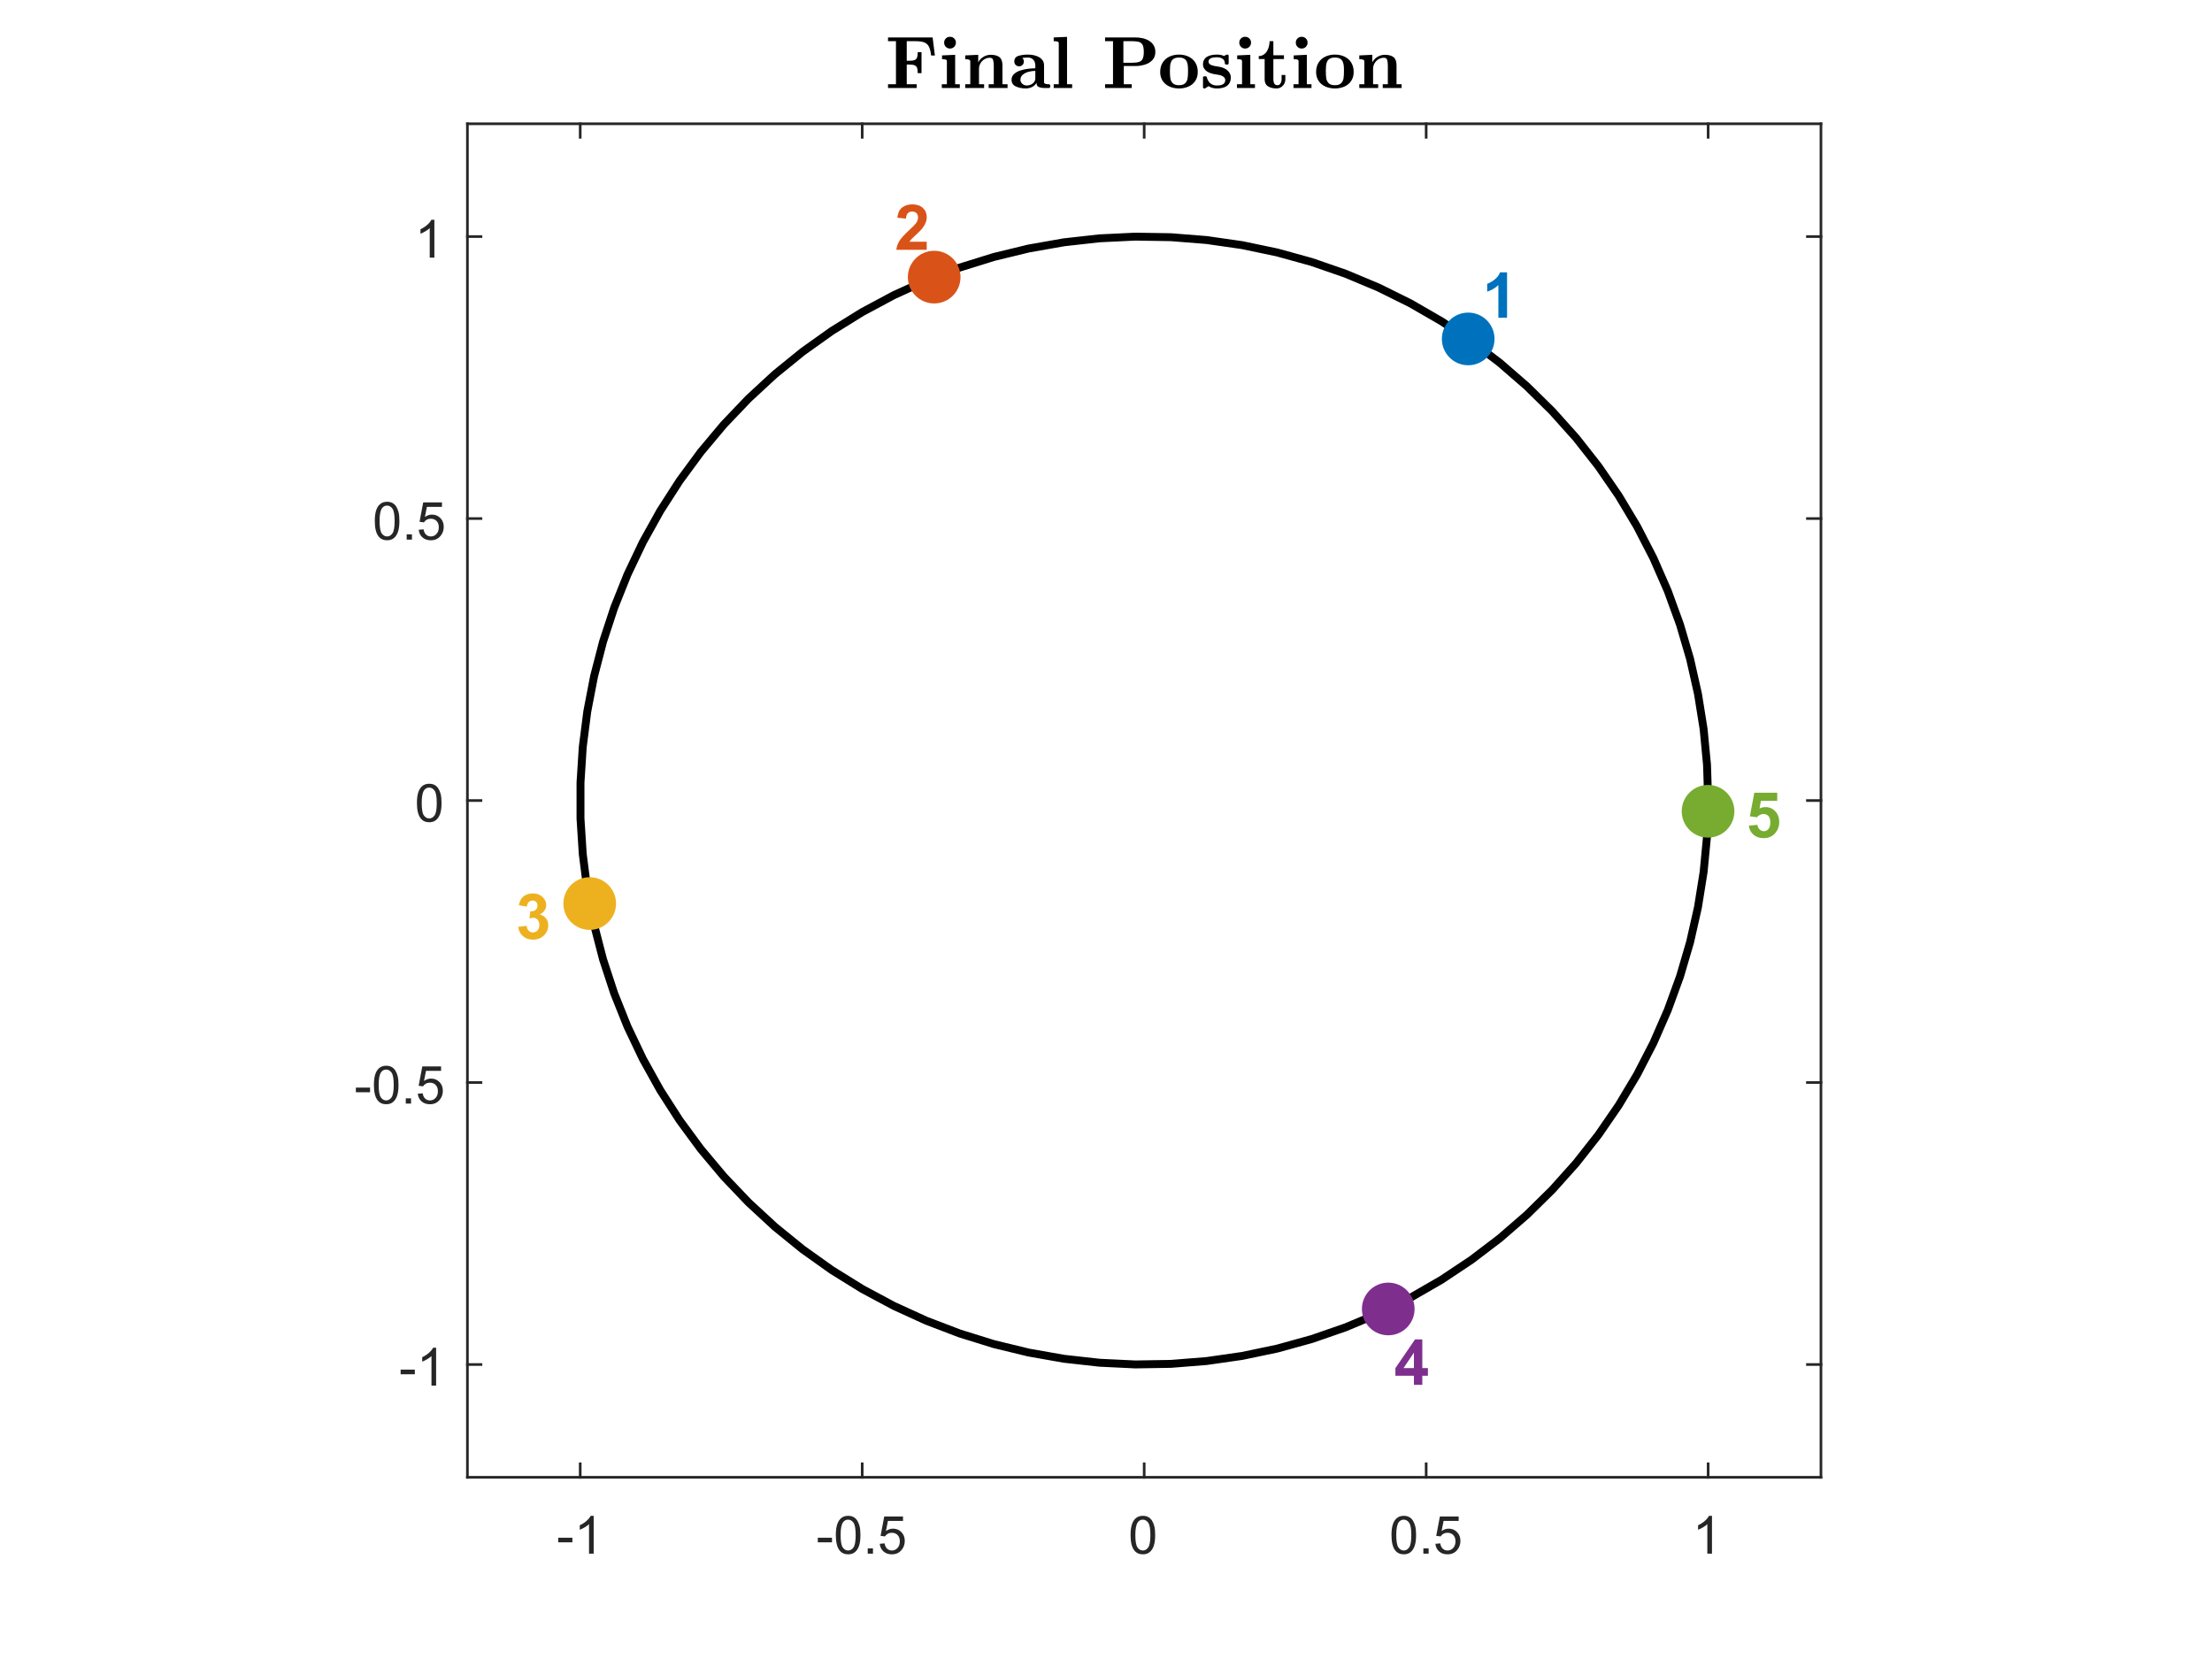
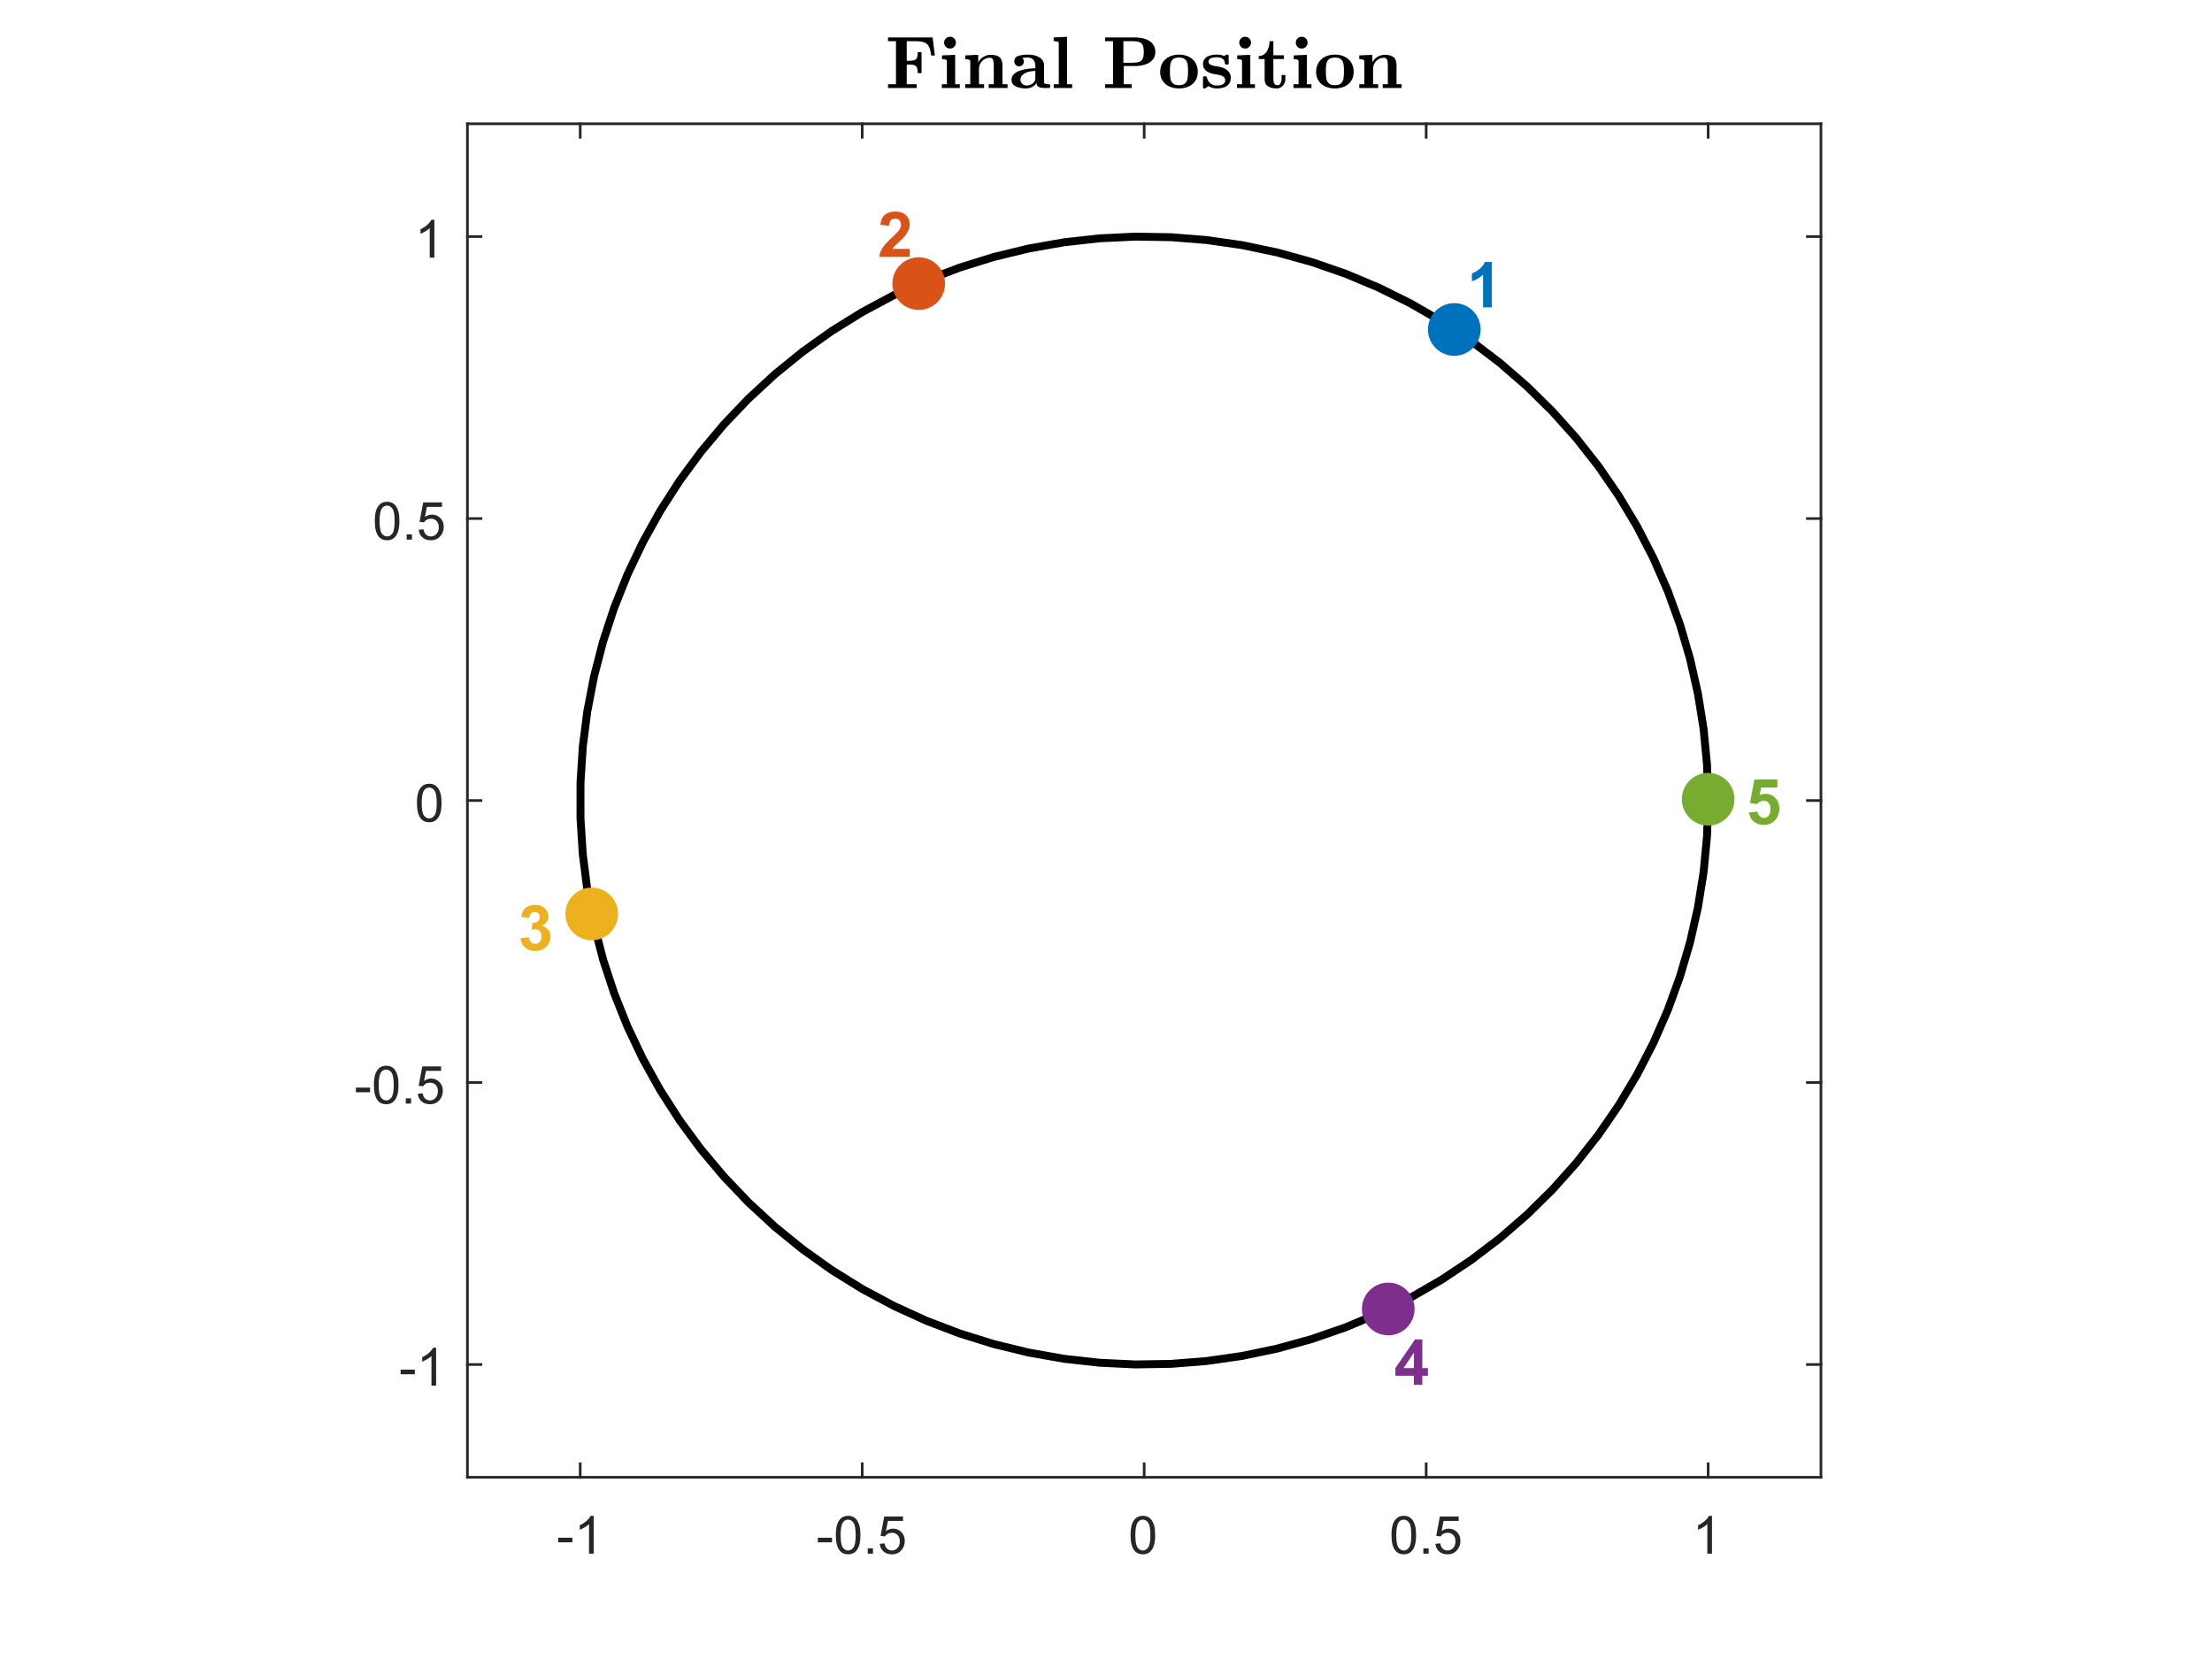
<svg xmlns="http://www.w3.org/2000/svg" style="fill-opacity:1; color-rendering:auto; color-interpolation:auto; text-rendering:auto; stroke:black; stroke-linecap:square; stroke-miterlimit:10; shape-rendering:auto; stroke-opacity:1; fill:black; stroke-dasharray:none; font-weight:normal; stroke-width:1; font-family:'Dialog'; font-style:normal; stroke-linejoin:miter; font-size:12px; stroke-dashoffset:0; image-rendering:auto;" width="840" height="630">
  <defs id="genericDefs" />
  <g>
    <defs id="defs1">
      <clipPath clipPathUnits="userSpaceOnUse" id="clipPath1">
        <path d="M0 0 L840 0 L840 630 L0 630 L0 0 Z" />
      </clipPath>
    </defs>
    <g style="fill:white; stroke:white;">
      <rect x="0" y="0" width="840" style="clip-path:url(#clipPath1); stroke:none;" height="630" />
    </g>
    <g style="fill:white; text-rendering:optimizeSpeed; color-rendering:optimizeSpeed; image-rendering:optimizeSpeed; shape-rendering:crispEdges; stroke:white; color-interpolation:sRGB;">
      <rect x="0" width="840" height="630" y="0" style="stroke:none;" />
      <path style="stroke:none;" d="M177.5 561 L691.5 561 L691.5 47 L177.5 47 Z" />
    </g>
    <g style="fill:rgb(38,38,38); text-rendering:geometricPrecision; color-rendering:optimizeQuality; image-rendering:optimizeQuality; stroke-linejoin:round; stroke:rgb(38,38,38); color-interpolation:linearRGB;">
      <line y2="561" style="fill:none;" x1="177.5" x2="691.5" y1="561" />
      <line y2="47" style="fill:none;" x1="177.5" x2="691.5" y1="47" />
      <line y2="555.86" style="fill:none;" x1="220.333" x2="220.333" y1="561" />
      <line y2="555.86" style="fill:none;" x1="327.417" x2="327.417" y1="561" />
      <line y2="555.86" style="fill:none;" x1="434.5" x2="434.5" y1="561" />
      <line y2="555.86" style="fill:none;" x1="541.583" x2="541.583" y1="561" />
      <line y2="555.86" style="fill:none;" x1="648.667" x2="648.667" y1="561" />
      <line y2="52.14" style="fill:none;" x1="220.333" x2="220.333" y1="47" />
      <line y2="52.14" style="fill:none;" x1="327.417" x2="327.417" y1="47" />
      <line y2="52.14" style="fill:none;" x1="434.5" x2="434.5" y1="47" />
      <line y2="52.14" style="fill:none;" x1="541.583" x2="541.583" y1="47" />
      <line y2="52.14" style="fill:none;" x1="648.667" x2="648.667" y1="47" />
    </g>
    <g transform="translate(220.3333,569)" style="font-size:20px; fill:rgb(38,38,38); text-rendering:geometricPrecision; color-rendering:optimizeQuality; image-rendering:optimizeQuality; stroke:rgb(38,38,38); color-interpolation:linearRGB;">
      <path style="stroke:none;" d="M-8.359 16.703 L-8.359 14.938 L-2.969 14.938 L-2.969 16.703 L-8.359 16.703 ZM5.113 21 L3.348 21 L3.348 9.797 Q2.723 10.406 1.691 11.008 Q0.66 11.609 -0.168 11.922 L-0.168 10.219 Q1.316 9.531 2.418 8.539 Q3.519 7.547 3.973 6.625 L5.113 6.625 L5.113 21 Z" />
    </g>
    <g transform="translate(327.4167,569)" style="font-size:20px; fill:rgb(38,38,38); text-rendering:geometricPrecision; color-rendering:optimizeQuality; image-rendering:optimizeQuality; stroke:rgb(38,38,38); color-interpolation:linearRGB;">
      <path style="stroke:none;" d="M-16.859 16.703 L-16.859 14.938 L-11.469 14.938 L-11.469 16.703 L-16.859 16.703 ZM-10.012 13.938 Q-10.012 11.406 -9.488 9.852 Q-8.965 8.297 -7.934 7.461 Q-6.902 6.625 -5.34 6.625 Q-4.184 6.625 -3.316 7.086 Q-2.449 7.547 -1.887 8.422 Q-1.324 9.297 -0.996 10.555 Q-0.668 11.812 -0.668 13.938 Q-0.668 16.453 -1.191 18 Q-1.715 19.547 -2.738 20.398 Q-3.762 21.25 -5.34 21.25 Q-7.418 21.25 -8.59 19.766 Q-10.012 17.969 -10.012 13.938 ZM-8.199 13.938 Q-8.199 17.469 -7.379 18.633 Q-6.559 19.797 -5.34 19.797 Q-4.137 19.797 -3.309 18.625 Q-2.481 17.453 -2.481 13.938 Q-2.481 10.406 -3.309 9.242 Q-4.137 8.078 -5.356 8.078 Q-6.574 8.078 -7.293 9.109 Q-8.199 10.406 -8.199 13.938 ZM2.096 21 L2.096 19 L4.096 19 L4.096 21 L2.096 21 ZM6.668 17.25 L8.512 17.094 Q8.715 18.438 9.465 19.117 Q10.215 19.797 11.277 19.797 Q12.543 19.797 13.418 18.844 Q14.293 17.891 14.293 16.297 Q14.293 14.797 13.449 13.93 Q12.605 13.062 11.246 13.062 Q10.387 13.062 9.707 13.445 Q9.027 13.828 8.637 14.453 L6.981 14.234 L8.371 6.875 L15.496 6.875 L15.496 8.562 L9.777 8.562 L9.012 12.406 Q10.293 11.5 11.715 11.5 Q13.59 11.5 14.879 12.805 Q16.168 14.109 16.168 16.141 Q16.168 18.094 15.027 19.5 Q13.652 21.25 11.277 21.25 Q9.324 21.25 8.082 20.156 Q6.84 19.062 6.668 17.25 Z" />
    </g>
    <g transform="translate(434.5,569)" style="font-size:20px; fill:rgb(38,38,38); text-rendering:geometricPrecision; color-rendering:optimizeQuality; image-rendering:optimizeQuality; stroke:rgb(38,38,38); color-interpolation:linearRGB;">
      <path style="stroke:none;" d="M-5.172 13.938 Q-5.172 11.406 -4.648 9.852 Q-4.125 8.297 -3.094 7.461 Q-2.062 6.625 -0.5 6.625 Q0.656 6.625 1.523 7.086 Q2.391 7.547 2.953 8.422 Q3.516 9.297 3.844 10.555 Q4.172 11.812 4.172 13.938 Q4.172 16.453 3.648 18 Q3.125 19.547 2.102 20.398 Q1.078 21.25 -0.5 21.25 Q-2.578 21.25 -3.75 19.766 Q-5.172 17.969 -5.172 13.938 ZM-3.359 13.938 Q-3.359 17.469 -2.539 18.633 Q-1.719 19.797 -0.5 19.797 Q0.703 19.797 1.531 18.625 Q2.359 17.453 2.359 13.938 Q2.359 10.406 1.531 9.242 Q0.703 8.078 -0.516 8.078 Q-1.734 8.078 -2.453 9.109 Q-3.359 10.406 -3.359 13.938 Z" />
    </g>
    <g transform="translate(541.5833,569)" style="font-size:20px; fill:rgb(38,38,38); text-rendering:geometricPrecision; color-rendering:optimizeQuality; image-rendering:optimizeQuality; stroke:rgb(38,38,38); color-interpolation:linearRGB;">
      <path style="stroke:none;" d="M-13.172 13.938 Q-13.172 11.406 -12.648 9.852 Q-12.125 8.297 -11.094 7.461 Q-10.062 6.625 -8.5 6.625 Q-7.344 6.625 -6.477 7.086 Q-5.609 7.547 -5.047 8.422 Q-4.484 9.297 -4.156 10.555 Q-3.828 11.812 -3.828 13.938 Q-3.828 16.453 -4.352 18 Q-4.875 19.547 -5.898 20.398 Q-6.922 21.25 -8.5 21.25 Q-10.578 21.25 -11.75 19.766 Q-13.172 17.969 -13.172 13.938 ZM-11.359 13.938 Q-11.359 17.469 -10.539 18.633 Q-9.719 19.797 -8.5 19.797 Q-7.297 19.797 -6.469 18.625 Q-5.641 17.453 -5.641 13.938 Q-5.641 10.406 -6.469 9.242 Q-7.297 8.078 -8.516 8.078 Q-9.734 8.078 -10.453 9.109 Q-11.359 10.406 -11.359 13.938 ZM-1.065 21 L-1.065 19 L0.935 19 L0.935 21 L-1.065 21 ZM3.508 17.25 L5.352 17.094 Q5.555 18.438 6.305 19.117 Q7.055 19.797 8.117 19.797 Q9.383 19.797 10.258 18.844 Q11.133 17.891 11.133 16.297 Q11.133 14.797 10.289 13.93 Q9.445 13.062 8.086 13.062 Q7.227 13.062 6.547 13.445 Q5.867 13.828 5.477 14.453 L3.82 14.234 L5.211 6.875 L12.336 6.875 L12.336 8.562 L6.617 8.562 L5.852 12.406 Q7.133 11.5 8.555 11.5 Q10.43 11.5 11.719 12.805 Q13.008 14.109 13.008 16.141 Q13.008 18.094 11.867 19.5 Q10.492 21.25 8.117 21.25 Q6.164 21.25 4.922 20.156 Q3.68 19.062 3.508 17.25 Z" />
    </g>
    <g transform="translate(648.6667,569)" style="font-size:20px; fill:rgb(38,38,38); text-rendering:geometricPrecision; color-rendering:optimizeQuality; image-rendering:optimizeQuality; stroke:rgb(38,38,38); color-interpolation:linearRGB;">
      <path style="stroke:none;" d="M1.453 21 L-0.312 21 L-0.312 9.797 Q-0.938 10.406 -1.969 11.008 Q-3 11.609 -3.828 11.922 L-3.828 10.219 Q-2.344 9.531 -1.242 8.539 Q-0.141 7.547 0.312 6.625 L1.453 6.625 L1.453 21 Z" />
    </g>
    <g style="fill:rgb(38,38,38); text-rendering:geometricPrecision; color-rendering:optimizeQuality; image-rendering:optimizeQuality; stroke-linejoin:round; stroke:rgb(38,38,38); color-interpolation:linearRGB;">
      <line y2="47" style="fill:none;" x1="177.5" x2="177.5" y1="561" />
      <line y2="47" style="fill:none;" x1="691.5" x2="691.5" y1="561" />
      <line y2="518.167" style="fill:none;" x1="177.5" x2="182.64" y1="518.167" />
      <line y2="411.083" style="fill:none;" x1="177.5" x2="182.64" y1="411.083" />
      <line y2="304" style="fill:none;" x1="177.5" x2="182.64" y1="304" />
      <line y2="196.917" style="fill:none;" x1="177.5" x2="182.64" y1="196.917" />
      <line y2="89.833" style="fill:none;" x1="177.5" x2="182.64" y1="89.833" />
      <line y2="518.167" style="fill:none;" x1="691.5" x2="686.36" y1="518.167" />
      <line y2="411.083" style="fill:none;" x1="691.5" x2="686.36" y1="411.083" />
      <line y2="304" style="fill:none;" x1="691.5" x2="686.36" y1="304" />
      <line y2="196.917" style="fill:none;" x1="691.5" x2="686.36" y1="196.917" />
      <line y2="89.833" style="fill:none;" x1="691.5" x2="686.36" y1="89.833" />
    </g>
    <g transform="translate(169.5,518.1667)" style="font-size:20px; fill:rgb(38,38,38); text-rendering:geometricPrecision; color-rendering:optimizeQuality; image-rendering:optimizeQuality; stroke:rgb(38,38,38); color-interpolation:linearRGB;">
      <path style="stroke:none;" d="M-17.359 3.703 L-17.359 1.938 L-11.969 1.938 L-11.969 3.703 L-17.359 3.703 ZM-3.887 8 L-5.652 8 L-5.652 -3.203 Q-6.277 -2.594 -7.309 -1.992 Q-8.34 -1.391 -9.168 -1.078 L-9.168 -2.781 Q-7.684 -3.469 -6.582 -4.461 Q-5.481 -5.453 -5.027 -6.375 L-3.887 -6.375 L-3.887 8 Z" />
    </g>
    <g transform="translate(169.5,411.0833)" style="font-size:20px; fill:rgb(38,38,38); text-rendering:geometricPrecision; color-rendering:optimizeQuality; image-rendering:optimizeQuality; stroke:rgb(38,38,38); color-interpolation:linearRGB;">
      <path style="stroke:none;" d="M-34.359 3.703 L-34.359 1.938 L-28.969 1.938 L-28.969 3.703 L-34.359 3.703 ZM-27.512 0.938 Q-27.512 -1.594 -26.988 -3.148 Q-26.465 -4.703 -25.434 -5.539 Q-24.402 -6.375 -22.84 -6.375 Q-21.684 -6.375 -20.816 -5.914 Q-19.949 -5.453 -19.387 -4.578 Q-18.824 -3.703 -18.496 -2.445 Q-18.168 -1.188 -18.168 0.938 Q-18.168 3.453 -18.691 5 Q-19.215 6.547 -20.238 7.398 Q-21.262 8.25 -22.84 8.25 Q-24.918 8.25 -26.09 6.766 Q-27.512 4.969 -27.512 0.938 ZM-25.699 0.938 Q-25.699 4.469 -24.879 5.633 Q-24.059 6.797 -22.84 6.797 Q-21.637 6.797 -20.809 5.625 Q-19.98 4.453 -19.98 0.938 Q-19.98 -2.594 -20.809 -3.758 Q-21.637 -4.922 -22.855 -4.922 Q-24.074 -4.922 -24.793 -3.891 Q-25.699 -2.594 -25.699 0.938 ZM-15.404 8 L-15.404 6 L-13.404 6 L-13.404 8 L-15.404 8 ZM-10.832 4.25 L-8.988 4.094 Q-8.785 5.438 -8.035 6.117 Q-7.285 6.797 -6.223 6.797 Q-4.957 6.797 -4.082 5.844 Q-3.207 4.891 -3.207 3.297 Q-3.207 1.797 -4.051 0.93 Q-4.894 0.062 -6.254 0.062 Q-7.113 0.062 -7.793 0.445 Q-8.473 0.828 -8.863 1.453 L-10.52 1.234 L-9.129 -6.125 L-2.004 -6.125 L-2.004 -4.438 L-7.723 -4.438 L-8.488 -0.594 Q-7.207 -1.5 -5.785 -1.5 Q-3.91 -1.5 -2.621 -0.195 Q-1.332 1.109 -1.332 3.141 Q-1.332 5.094 -2.473 6.5 Q-3.848 8.25 -6.223 8.25 Q-8.176 8.25 -9.418 7.156 Q-10.66 6.062 -10.832 4.25 Z" />
    </g>
    <g transform="translate(169.5,304)" style="font-size:20px; fill:rgb(38,38,38); text-rendering:geometricPrecision; color-rendering:optimizeQuality; image-rendering:optimizeQuality; stroke:rgb(38,38,38); color-interpolation:linearRGB;">
      <path style="stroke:none;" d="M-11.172 0.938 Q-11.172 -1.594 -10.648 -3.148 Q-10.125 -4.703 -9.094 -5.539 Q-8.062 -6.375 -6.5 -6.375 Q-5.344 -6.375 -4.477 -5.914 Q-3.609 -5.453 -3.047 -4.578 Q-2.484 -3.703 -2.156 -2.445 Q-1.828 -1.188 -1.828 0.938 Q-1.828 3.453 -2.352 5 Q-2.875 6.547 -3.898 7.398 Q-4.922 8.25 -6.5 8.25 Q-8.578 8.25 -9.75 6.766 Q-11.172 4.969 -11.172 0.938 ZM-9.359 0.938 Q-9.359 4.469 -8.539 5.633 Q-7.719 6.797 -6.5 6.797 Q-5.297 6.797 -4.469 5.625 Q-3.641 4.453 -3.641 0.938 Q-3.641 -2.594 -4.469 -3.758 Q-5.297 -4.922 -6.516 -4.922 Q-7.734 -4.922 -8.453 -3.891 Q-9.359 -2.594 -9.359 0.938 Z" />
    </g>
    <g transform="translate(169.5,196.9167)" style="font-size:20px; fill:rgb(38,38,38); text-rendering:geometricPrecision; color-rendering:optimizeQuality; image-rendering:optimizeQuality; stroke:rgb(38,38,38); color-interpolation:linearRGB;">
      <path style="stroke:none;" d="M-27.172 0.938 Q-27.172 -1.594 -26.648 -3.148 Q-26.125 -4.703 -25.094 -5.539 Q-24.062 -6.375 -22.5 -6.375 Q-21.344 -6.375 -20.477 -5.914 Q-19.609 -5.453 -19.047 -4.578 Q-18.484 -3.703 -18.156 -2.445 Q-17.828 -1.188 -17.828 0.938 Q-17.828 3.453 -18.352 5 Q-18.875 6.547 -19.898 7.398 Q-20.922 8.25 -22.5 8.25 Q-24.578 8.25 -25.75 6.766 Q-27.172 4.969 -27.172 0.938 ZM-25.359 0.938 Q-25.359 4.469 -24.539 5.633 Q-23.719 6.797 -22.5 6.797 Q-21.297 6.797 -20.469 5.625 Q-19.641 4.453 -19.641 0.938 Q-19.641 -2.594 -20.469 -3.758 Q-21.297 -4.922 -22.516 -4.922 Q-23.734 -4.922 -24.453 -3.891 Q-25.359 -2.594 -25.359 0.938 ZM-15.065 8 L-15.065 6 L-13.065 6 L-13.065 8 L-15.065 8 ZM-10.492 4.25 L-8.648 4.094 Q-8.445 5.438 -7.695 6.117 Q-6.945 6.797 -5.883 6.797 Q-4.617 6.797 -3.742 5.844 Q-2.867 4.891 -2.867 3.297 Q-2.867 1.797 -3.711 0.93 Q-4.555 0.062 -5.914 0.062 Q-6.773 0.062 -7.453 0.445 Q-8.133 0.828 -8.523 1.453 L-10.18 1.234 L-8.789 -6.125 L-1.664 -6.125 L-1.664 -4.438 L-7.383 -4.438 L-8.148 -0.594 Q-6.867 -1.5 -5.445 -1.5 Q-3.57 -1.5 -2.281 -0.195 Q-0.992 1.109 -0.992 3.141 Q-0.992 5.094 -2.133 6.5 Q-3.508 8.25 -5.883 8.25 Q-7.836 8.25 -9.078 7.156 Q-10.32 6.062 -10.492 4.25 Z" />
    </g>
    <g transform="translate(169.5,89.8333)" style="font-size:20px; fill:rgb(38,38,38); text-rendering:geometricPrecision; color-rendering:optimizeQuality; image-rendering:optimizeQuality; stroke:rgb(38,38,38); color-interpolation:linearRGB;">
      <path style="stroke:none;" d="M-4.547 8 L-6.312 8 L-6.312 -3.203 Q-6.938 -2.594 -7.969 -1.992 Q-9 -1.391 -9.828 -1.078 L-9.828 -2.781 Q-8.344 -3.469 -7.242 -4.461 Q-6.141 -5.453 -5.688 -6.375 L-4.547 -6.375 L-4.547 8 Z" />
    </g>
    <g transform="translate(434.5004,43.5)" style="font-size:28px; text-rendering:geometricPrecision; color-rendering:optimizeQuality; image-rendering:optimizeQuality; font-family:'mwa_cmbx10'; color-interpolation:linearRGB;">
      <path style="stroke:none;" d="M-97.277 -10.08 L-97.277 -11.502 L-94.261 -11.502 L-94.261 -27.861 L-97.277 -27.861 L-97.277 -29.283 L-80.34 -29.283 L-79.48 -22.424 L-80.902 -22.424 Q-81.183 -24.674 -81.746 -25.791 Q-82.308 -26.908 -83.48 -27.385 Q-84.652 -27.861 -86.886 -27.861 L-90.168 -27.861 L-90.168 -20.424 L-89.105 -20.424 Q-87.808 -20.424 -87.136 -20.721 Q-86.465 -21.018 -86.23 -21.705 Q-85.996 -22.393 -85.996 -23.689 L-84.558 -23.689 L-84.558 -15.721 L-85.996 -15.721 Q-85.996 -17.018 -86.23 -17.697 Q-86.465 -18.377 -87.136 -18.682 Q-87.808 -18.986 -89.105 -18.986 L-90.168 -18.986 L-90.168 -11.502 L-86.386 -11.502 L-86.386 -10.08 L-97.277 -10.08 Z" />
      <path style="stroke:none;" d="M-76.844 -10.08 L-76.844 -11.502 L-74.922 -11.502 L-74.922 -20.236 Q-74.922 -20.768 -75.43 -20.9 Q-75.938 -21.033 -76.766 -21.033 L-76.766 -22.455 L-71.782 -22.689 L-71.782 -11.502 L-70.016 -11.502 L-70.016 -10.08 L-76.844 -10.08 ZM-75.969 -27.314 Q-75.969 -28.252 -75.329 -28.893 Q-74.688 -29.533 -73.75 -29.533 Q-72.797 -29.533 -72.149 -28.893 Q-71.5 -28.252 -71.5 -27.314 Q-71.5 -26.377 -72.149 -25.721 Q-72.797 -25.064 -73.75 -25.064 Q-74.688 -25.064 -75.329 -25.721 Q-75.969 -26.377 -75.969 -27.314 Z" />
      <path style="stroke:none;" d="M-67.962 -10.08 L-67.962 -11.502 L-66.04 -11.502 L-66.04 -20.236 Q-66.04 -21.033 -67.962 -21.033 L-67.962 -22.455 L-63.025 -22.689 L-63.025 -19.83 Q-62.322 -21.158 -61.04 -21.924 Q-59.759 -22.689 -58.275 -22.689 Q-56.056 -22.689 -54.939 -21.783 Q-53.822 -20.877 -53.822 -18.674 L-53.822 -11.502 L-51.884 -11.502 L-51.884 -10.08 L-59.056 -10.08 L-59.056 -11.502 L-57.118 -11.502 L-57.118 -18.596 Q-57.118 -19.877 -57.368 -20.721 Q-57.618 -21.564 -58.603 -21.564 Q-59.728 -21.564 -60.681 -20.986 Q-61.634 -20.408 -62.181 -19.439 Q-62.728 -18.471 -62.728 -17.393 L-62.728 -11.502 L-60.79 -11.502 L-60.79 -10.08 L-67.962 -10.08 Z" />
      <path style="stroke:none;" d="M-50.37 -13.205 Q-50.37 -14.533 -49.417 -15.4 Q-48.464 -16.268 -47.05 -16.729 Q-45.636 -17.189 -44.097 -17.377 Q-42.558 -17.564 -41.339 -17.564 L-41.339 -18.596 Q-41.339 -19.955 -42.089 -20.799 Q-42.839 -21.643 -44.167 -21.643 Q-45.48 -21.643 -46.292 -21.486 Q-45.699 -20.971 -45.699 -20.127 Q-45.699 -19.346 -46.214 -18.83 Q-46.73 -18.314 -47.495 -18.314 Q-48.277 -18.314 -48.8 -18.846 Q-49.324 -19.377 -49.324 -20.127 Q-49.324 -21.783 -47.792 -22.275 Q-46.261 -22.768 -44.136 -22.768 Q-43.074 -22.768 -42.027 -22.564 Q-40.98 -22.361 -40.066 -21.877 Q-39.152 -21.393 -38.589 -20.604 Q-38.027 -19.814 -38.027 -18.674 L-38.027 -12.19 Q-38.027 -11.502 -36.105 -11.502 Q-35.73 -11.424 -35.652 -11.065 L-35.652 -10.533 Q-35.73 -10.158 -36.105 -10.08 L-38.027 -10.08 Q-39.105 -10.08 -39.98 -10.455 Q-40.855 -10.83 -40.855 -11.768 L-40.855 -12.096 Q-41.464 -11.018 -42.574 -10.463 Q-43.683 -9.908 -44.98 -9.908 Q-47.058 -9.908 -48.714 -10.666 Q-50.37 -11.424 -50.37 -13.205 ZM-46.995 -13.205 Q-46.995 -12.283 -46.261 -11.658 Q-45.527 -11.033 -44.589 -11.033 Q-43.792 -11.033 -43.042 -11.361 Q-42.292 -11.69 -41.816 -12.322 Q-41.339 -12.955 -41.339 -13.752 L-41.339 -16.58 Q-42.542 -16.58 -43.839 -16.252 Q-45.136 -15.924 -46.066 -15.166 Q-46.995 -14.408 -46.995 -13.205 Z" />
      <path style="stroke:none;" d="M-34.358 -10.08 L-34.358 -11.502 L-32.437 -11.502 L-32.437 -27.08 Q-32.437 -27.596 -32.983 -27.729 Q-33.53 -27.861 -34.358 -27.861 L-34.358 -29.283 L-29.296 -29.502 L-29.296 -11.502 L-27.358 -11.502 L-27.358 -10.08 L-34.358 -10.08 Z" />
      <path style="stroke:none;" d="M-14.853 -10.08 L-14.853 -11.502 L-11.837 -11.502 L-11.837 -27.861 L-14.853 -27.861 L-14.853 -29.283 L-3.337 -29.283 Q-1.931 -29.283 -0.626 -28.994 Q0.679 -28.705 1.788 -28.057 Q2.897 -27.408 3.569 -26.322 Q4.241 -25.236 4.241 -23.768 Q4.241 -21.861 3.101 -20.666 Q1.96 -19.471 0.218 -18.947 Q-1.524 -18.424 -3.337 -18.424 L-7.743 -18.424 L-7.743 -11.502 L-4.728 -11.502 L-4.728 -10.08 L-14.853 -10.08 ZM-7.899 -19.674 L-4.431 -19.674 Q-2.759 -19.674 -1.845 -20.025 Q-0.931 -20.377 -0.54 -21.244 Q-0.149 -22.111 -0.149 -23.768 Q-0.149 -25.408 -0.524 -26.291 Q-0.899 -27.174 -1.829 -27.518 Q-2.759 -27.861 -4.431 -27.861 L-7.899 -27.861 L-7.899 -19.674 Z" />
      <path style="stroke:none;" d="M6.077 -16.174 Q6.077 -18.236 7.014 -19.729 Q7.952 -21.221 9.569 -21.994 Q11.186 -22.768 13.217 -22.768 Q14.733 -22.768 16.03 -22.33 Q17.326 -21.893 18.303 -21.049 Q19.28 -20.205 19.811 -18.971 Q20.342 -17.736 20.342 -16.174 Q20.342 -14.658 19.787 -13.479 Q19.233 -12.299 18.248 -11.502 Q17.264 -10.705 15.951 -10.307 Q14.639 -9.908 13.217 -9.908 Q11.78 -9.908 10.483 -10.307 Q9.186 -10.705 8.194 -11.502 Q7.202 -12.299 6.639 -13.479 Q6.077 -14.658 6.077 -16.174 ZM13.217 -11.143 Q14.811 -11.143 15.561 -11.893 Q16.311 -12.643 16.483 -13.721 Q16.655 -14.799 16.655 -16.549 Q16.655 -17.846 16.561 -18.658 Q16.467 -19.471 16.155 -20.15 Q15.842 -20.83 15.131 -21.236 Q14.42 -21.643 13.217 -21.643 Q11.998 -21.643 11.295 -21.236 Q10.592 -20.83 10.264 -20.135 Q9.936 -19.439 9.85 -18.564 Q9.764 -17.689 9.764 -16.549 Q9.764 -14.799 9.936 -13.721 Q10.108 -12.643 10.858 -11.893 Q11.608 -11.143 13.217 -11.143 Z" />
      <path style="stroke:none;" d="M22.333 -10.268 L22.333 -14.174 Q22.411 -14.424 22.692 -14.518 L23.426 -14.518 Q23.708 -14.44 23.739 -14.283 Q23.958 -13.315 24.481 -12.565 Q25.005 -11.815 25.794 -11.424 Q26.583 -11.033 27.63 -11.033 Q30.786 -11.033 30.786 -13.08 Q30.786 -13.643 30.426 -14.049 Q30.067 -14.455 29.528 -14.705 Q28.989 -14.955 28.458 -15.033 L26.364 -15.393 Q25.333 -15.596 24.426 -16.041 Q23.52 -16.486 22.926 -17.252 Q22.333 -18.018 22.333 -19.033 Q22.333 -20.111 22.794 -20.869 Q23.255 -21.627 24.005 -22.025 Q24.755 -22.424 25.669 -22.596 Q26.583 -22.768 27.63 -22.768 Q29.27 -22.768 30.286 -22.236 L31.286 -22.736 L31.395 -22.768 L31.739 -22.768 Q31.989 -22.705 32.083 -22.424 L32.083 -19.346 Q31.989 -19.049 31.739 -18.986 L31.02 -18.986 Q30.723 -19.049 30.645 -19.346 Q30.645 -20.611 29.77 -21.182 Q28.895 -21.752 27.567 -21.752 Q24.426 -21.752 24.426 -20.08 Q24.426 -18.908 26.614 -18.455 L28.755 -18.096 Q29.786 -17.924 30.747 -17.385 Q31.708 -16.846 32.301 -15.986 Q32.895 -15.127 32.895 -14.065 Q32.895 -12.565 32.176 -11.627 Q31.458 -10.69 30.27 -10.299 Q29.083 -9.908 27.63 -9.908 Q25.755 -9.908 24.458 -10.783 L23.114 -9.94 L23.005 -9.908 L22.692 -9.908 Q22.411 -9.986 22.333 -10.268 Z" />
      <path style="stroke:none;" d="M35.237 -10.08 L35.237 -11.502 L37.159 -11.502 L37.159 -20.236 Q37.159 -20.768 36.651 -20.9 Q36.143 -21.033 35.315 -21.033 L35.315 -22.455 L40.299 -22.689 L40.299 -11.502 L42.065 -11.502 L42.065 -10.08 L35.237 -10.08 ZM36.112 -27.314 Q36.112 -28.252 36.752 -28.893 Q37.393 -29.533 38.331 -29.533 Q39.284 -29.533 39.932 -28.893 Q40.581 -28.252 40.581 -27.314 Q40.581 -26.377 39.932 -25.721 Q39.284 -25.064 38.331 -25.064 Q37.393 -25.064 36.752 -25.721 Q36.112 -26.377 36.112 -27.314 Z" />
      <path style="stroke:none;" d="M45.744 -13.361 L45.744 -21.08 L43.509 -21.08 L43.509 -22.205 Q44.525 -22.205 45.322 -22.721 Q46.119 -23.236 46.619 -24.064 Q47.119 -24.893 47.369 -25.885 Q47.619 -26.877 47.619 -27.861 L49.056 -27.861 L49.056 -22.502 L53.072 -22.502 L53.072 -21.08 L49.056 -21.08 L49.056 -13.44 Q49.056 -12.44 49.392 -11.791 Q49.728 -11.143 50.619 -11.143 Q51.384 -11.143 51.783 -11.861 Q52.181 -12.58 52.181 -13.44 L52.181 -15.033 L53.603 -15.033 L53.603 -13.361 Q53.603 -12.455 53.158 -11.658 Q52.712 -10.861 51.947 -10.385 Q51.181 -9.908 50.291 -9.908 Q48.337 -9.908 47.041 -10.713 Q45.744 -11.518 45.744 -13.361 Z" />
      <path style="stroke:none;" d="M56.703 -10.08 L56.703 -11.502 L58.625 -11.502 L58.625 -20.236 Q58.625 -20.768 58.117 -20.9 Q57.61 -21.033 56.782 -21.033 L56.782 -22.455 L61.766 -22.689 L61.766 -11.502 L63.532 -11.502 L63.532 -10.08 L56.703 -10.08 ZM57.578 -27.314 Q57.578 -28.252 58.219 -28.893 Q58.86 -29.533 59.797 -29.533 Q60.75 -29.533 61.399 -28.893 Q62.047 -28.252 62.047 -27.314 Q62.047 -26.377 61.399 -25.721 Q60.75 -25.064 59.797 -25.064 Q58.86 -25.064 58.219 -25.721 Q57.578 -26.377 57.578 -27.314 Z" />
      <path style="stroke:none;" d="M65.288 -16.174 Q65.288 -18.236 66.226 -19.729 Q67.163 -21.221 68.781 -21.994 Q70.398 -22.768 72.429 -22.768 Q73.945 -22.768 75.242 -22.33 Q76.538 -21.893 77.515 -21.049 Q78.492 -20.205 79.023 -18.971 Q79.554 -17.736 79.554 -16.174 Q79.554 -14.658 78.999 -13.479 Q78.445 -12.299 77.46 -11.502 Q76.476 -10.705 75.163 -10.307 Q73.851 -9.908 72.429 -9.908 Q70.992 -9.908 69.695 -10.307 Q68.398 -10.705 67.406 -11.502 Q66.413 -12.299 65.851 -13.479 Q65.288 -14.658 65.288 -16.174 ZM72.429 -11.143 Q74.023 -11.143 74.773 -11.893 Q75.523 -12.643 75.695 -13.721 Q75.867 -14.799 75.867 -16.549 Q75.867 -17.846 75.773 -18.658 Q75.679 -19.471 75.367 -20.15 Q75.054 -20.83 74.343 -21.236 Q73.632 -21.643 72.429 -21.643 Q71.21 -21.643 70.507 -21.236 Q69.804 -20.83 69.476 -20.135 Q69.148 -19.439 69.062 -18.564 Q68.976 -17.689 68.976 -16.549 Q68.976 -14.799 69.148 -13.721 Q69.32 -12.643 70.07 -11.893 Q70.82 -11.143 72.429 -11.143 Z" />
      <path style="stroke:none;" d="M81.685 -10.08 L81.685 -11.502 L83.607 -11.502 L83.607 -20.236 Q83.607 -21.033 81.685 -21.033 L81.685 -22.455 L86.623 -22.689 L86.623 -19.83 Q87.326 -21.158 88.607 -21.924 Q89.888 -22.689 91.373 -22.689 Q93.591 -22.689 94.709 -21.783 Q95.826 -20.877 95.826 -18.674 L95.826 -11.502 L97.763 -11.502 L97.763 -10.08 L90.591 -10.08 L90.591 -11.502 L92.529 -11.502 L92.529 -18.596 Q92.529 -19.877 92.279 -20.721 Q92.029 -21.564 91.044 -21.564 Q89.919 -21.564 88.966 -20.986 Q88.013 -20.408 87.466 -19.439 Q86.919 -18.471 86.919 -17.393 L86.919 -11.502 L88.857 -11.502 L88.857 -10.08 L81.685 -10.08 Z" />
    </g>
    <g style="stroke-linecap:butt; text-rendering:geometricPrecision; color-rendering:optimizeQuality; image-rendering:optimizeQuality; stroke-linejoin:round; color-interpolation:linearRGB; stroke-width:3;">
      <path d="M648.667 304 L648.236 290.417 L646.944 276.888 L644.796 263.469 L641.802 250.213 L637.974 237.173 L633.325 224.402 L627.877 211.952 L621.649 199.873 L614.668 188.213 L606.962 177.019 L598.561 166.336 L589.5 156.208 L579.814 146.675 L569.543 137.775 L558.729 129.545 L547.414 122.017 L535.645 115.222 L523.468 109.187 L510.933 103.937 L498.091 99.492 L484.992 95.87 L471.69 93.087 L458.238 91.153 L444.69 90.076 L431.102 89.86 L417.527 90.507 L404.021 92.013 L390.637 94.373 L377.43 97.577 L364.453 101.612 L351.758 106.463 L339.396 112.108 L327.417 118.526 L315.869 125.691 L304.799 133.574 L294.251 142.144 L284.267 151.365 L274.889 161.2 L266.154 171.611 L258.096 182.555 L250.749 193.987 L244.141 205.863 L238.3 218.134 L233.249 230.751 L229.009 243.662 L225.595 256.817 L223.024 270.161 L221.303 283.642 L220.441 297.205 L220.441 310.795 L221.303 324.358 L223.024 337.839 L225.595 351.183 L229.009 364.338 L233.249 377.249 L238.3 389.866 L244.141 402.137 L250.749 414.013 L258.096 425.445 L266.154 436.389 L274.889 446.8 L284.267 456.635 L294.251 465.856 L304.799 474.426 L315.869 482.309 L327.417 489.474 L339.396 495.892 L351.758 501.538 L364.453 506.388 L377.43 510.423 L390.637 513.627 L404.021 515.987 L417.527 517.493 L431.102 518.14 L444.69 517.924 L458.238 516.847 L471.69 514.913 L484.992 512.13 L498.091 508.508 L510.933 504.063 L523.468 498.813 L535.645 492.778 L547.414 485.983 L558.729 478.455 L569.543 470.225 L579.814 461.325 L589.5 451.792 L598.561 441.664 L606.962 430.981 L614.668 419.787 L621.649 408.127 L627.877 396.048 L633.325 383.598 L637.974 370.827 L641.802 357.788 L644.796 344.531 L646.944 331.112 L648.236 317.583 L648.667 304" style="fill:none; fill-rule:evenodd;" />
    </g>
-     <g transform="translate(557.543,128.7066)" style="fill:rgb(0,114,189); text-rendering:geometricPrecision; color-rendering:optimizeQuality; image-rendering:optimizeQuality; color-interpolation:linearRGB; stroke:rgb(0,114,189);">
+     <g transform="translate(552.2618,125.1159)" style="fill:rgb(0,114,189); text-rendering:geometricPrecision; color-rendering:optimizeQuality; image-rendering:optimizeQuality; color-interpolation:linearRGB; stroke:rgb(0,114,189);">
      <circle r="10" style="stroke:none;" cx="0" cy="0" />
    </g>
-     <g transform="translate(569.8474,111.1773)" style="font-size:24px; fill:rgb(0,114,189); text-rendering:geometricPrecision; image-rendering:optimizeQuality; color-rendering:optimizeQuality; stroke:rgb(0,114,189); color-interpolation:linearRGB; font-weight:bold;">
+     <g transform="translate(564.038,107.2275)" style="font-size:24px; fill:rgb(0,114,189); text-rendering:geometricPrecision; image-rendering:optimizeQuality; color-rendering:optimizeQuality; stroke:rgb(0,114,189); color-interpolation:linearRGB; font-weight:bold;">
      <path style="stroke:none;" d="M2.453 9.5 L-0.844 9.5 L-0.844 -2.906 Q-2.656 -1.219 -5.094 -0.422 L-5.094 -3.406 Q-3.812 -3.828 -2.297 -5.008 Q-0.781 -6.188 -0.219 -7.75 L2.453 -7.75 L2.453 9.5 Z" />
    </g>
-     <g transform="translate(354.7539,105.234)" style="fill:rgb(217,83,25); text-rendering:geometricPrecision; color-rendering:optimizeQuality; image-rendering:optimizeQuality; color-interpolation:linearRGB; stroke:rgb(217,83,25);">
+     <g transform="translate(348.8792,107.693)" style="fill:rgb(217,83,25); text-rendering:geometricPrecision; color-rendering:optimizeQuality; image-rendering:optimizeQuality; color-interpolation:linearRGB; stroke:rgb(217,83,25);">
      <circle r="10" style="stroke:none;" cx="0" cy="0" />
    </g>
-     <g transform="translate(346.7793,85.3574)" style="font-size:24px; fill:rgb(217,83,25); text-rendering:geometricPrecision; image-rendering:optimizeQuality; color-rendering:optimizeQuality; stroke:rgb(217,83,25); color-interpolation:linearRGB; font-weight:bold;">
+     <g transform="translate(340.3171,88.0623)" style="font-size:24px; fill:rgb(217,83,25); text-rendering:geometricPrecision; image-rendering:optimizeQuality; color-rendering:optimizeQuality; stroke:rgb(217,83,25); color-interpolation:linearRGB; font-weight:bold;">
      <path style="stroke:none;" d="M5.141 6.438 L5.141 9.5 L-6.406 9.5 Q-6.219 7.766 -5.281 6.211 Q-4.344 4.656 -1.578 2.094 Q0.656 0.016 1.156 -0.719 Q1.844 -1.734 1.844 -2.734 Q1.844 -3.844 1.25 -4.43 Q0.656 -5.016 -0.391 -5.016 Q-1.422 -5.016 -2.031 -4.398 Q-2.641 -3.781 -2.734 -2.344 L-6.016 -2.672 Q-5.719 -5.391 -4.172 -6.57 Q-2.625 -7.75 -0.312 -7.75 Q2.234 -7.75 3.688 -6.383 Q5.141 -5.016 5.141 -2.969 Q5.141 -1.812 4.727 -0.766 Q4.312 0.281 3.406 1.438 Q2.812 2.203 1.25 3.633 Q-0.312 5.062 -0.727 5.531 Q-1.141 6 -1.391 6.438 L5.141 6.438 Z" />
    </g>
-     <g transform="translate(223.9369,343.1219)" style="fill:rgb(237,177,32); text-rendering:geometricPrecision; color-rendering:optimizeQuality; image-rendering:optimizeQuality; color-interpolation:linearRGB; stroke:rgb(237,177,32);">
+     <g transform="translate(224.7072,347.0622)" style="fill:rgb(237,177,32); text-rendering:geometricPrecision; color-rendering:optimizeQuality; image-rendering:optimizeQuality; color-interpolation:linearRGB; stroke:rgb(237,177,32);">
      <circle r="10" style="stroke:none;" cx="0" cy="0" />
    </g>
-     <g transform="translate(202.8806,347.0341)" style="font-size:24px; fill:rgb(237,177,32); text-rendering:geometricPrecision; image-rendering:optimizeQuality; color-rendering:optimizeQuality; stroke:rgb(237,177,32); color-interpolation:linearRGB; font-weight:bold;">
+     <g transform="translate(203.7279,351.3684)" style="font-size:24px; fill:rgb(237,177,32); text-rendering:geometricPrecision; image-rendering:optimizeQuality; color-rendering:optimizeQuality; stroke:rgb(237,177,32); color-interpolation:linearRGB; font-weight:bold;">
      <path style="stroke:none;" d="M-6.094 4.938 L-2.906 4.547 Q-2.75 5.766 -2.086 6.414 Q-1.422 7.062 -0.469 7.062 Q0.547 7.062 1.242 6.289 Q1.938 5.516 1.938 4.203 Q1.938 2.953 1.273 2.227 Q0.609 1.5 -0.359 1.5 Q-0.984 1.5 -1.859 1.75 L-1.5 -0.938 Q-0.172 -0.891 0.531 -1.508 Q1.234 -2.125 1.234 -3.141 Q1.234 -4.016 0.719 -4.531 Q0.203 -5.047 -0.641 -5.047 Q-1.484 -5.047 -2.086 -4.461 Q-2.688 -3.875 -2.812 -2.75 L-5.844 -3.266 Q-5.531 -4.828 -4.891 -5.758 Q-4.25 -6.688 -3.109 -7.219 Q-1.969 -7.75 -0.547 -7.75 Q1.875 -7.75 3.344 -6.203 Q4.547 -4.938 4.547 -3.344 Q4.547 -1.078 2.078 0.266 Q3.547 0.578 4.43 1.68 Q5.312 2.781 5.312 4.344 Q5.312 6.609 3.664 8.203 Q2.016 9.797 -0.453 9.797 Q-2.781 9.797 -4.312 8.453 Q-5.844 7.109 -6.094 4.938 Z" />
    </g>
    <g transform="translate(527.1816,497.0738)" style="fill:rgb(126,47,142); text-rendering:geometricPrecision; color-rendering:optimizeQuality; image-rendering:optimizeQuality; color-interpolation:linearRGB; stroke:rgb(126,47,142);">
      <circle r="10" style="stroke:none;" cx="0" cy="0" />
    </g>
    <g transform="translate(536.4497,516.3812)" style="font-size:24px; fill:rgb(126,47,142); text-rendering:geometricPrecision; image-rendering:optimizeQuality; color-rendering:optimizeQuality; stroke:rgb(126,47,142); color-interpolation:linearRGB; font-weight:bold;">
      <path style="stroke:none;" d="M0.484 9.5 L0.484 6.047 L-6.547 6.047 L-6.547 3.156 L0.906 -7.75 L3.672 -7.75 L3.672 3.141 L5.797 3.141 L5.797 6.047 L3.672 6.047 L3.672 9.5 L0.484 9.5 ZM0.484 3.141 L0.484 -2.719 L-3.469 3.141 L0.484 3.141 Z" />
    </g>
-     <g transform="translate(648.6278,308.0782)" style="fill:rgb(119,172,48); text-rendering:geometricPrecision; color-rendering:optimizeQuality; image-rendering:optimizeQuality; color-interpolation:linearRGB; stroke:rgb(119,172,48);">
+     <g transform="translate(648.6661,303.4998)" style="fill:rgb(119,172,48); text-rendering:geometricPrecision; color-rendering:optimizeQuality; image-rendering:optimizeQuality; color-interpolation:linearRGB; stroke:rgb(119,172,48);">
      <circle r="10" style="stroke:none;" cx="0" cy="0" />
    </g>
-     <g transform="translate(670.0406,308.486)" style="font-size:24px; fill:rgb(119,172,48); text-rendering:geometricPrecision; image-rendering:optimizeQuality; color-rendering:optimizeQuality; stroke:rgb(119,172,48); color-interpolation:linearRGB; font-weight:bold;">
+     <g transform="translate(670.0827,303.4497)" style="font-size:24px; fill:rgb(119,172,48); text-rendering:geometricPrecision; image-rendering:optimizeQuality; color-rendering:optimizeQuality; stroke:rgb(119,172,48); color-interpolation:linearRGB; font-weight:bold;">
      <path style="stroke:none;" d="M-5.938 5.078 L-2.656 4.734 Q-2.516 5.859 -1.82 6.508 Q-1.125 7.156 -0.219 7.156 Q0.812 7.156 1.523 6.32 Q2.234 5.484 2.234 3.797 Q2.234 2.203 1.523 1.414 Q0.812 0.625 -0.312 0.625 Q-1.734 0.625 -2.859 1.875 L-5.531 1.5 L-3.844 -7.453 L4.859 -7.453 L4.859 -4.359 L-1.344 -4.359 L-1.859 -1.453 Q-0.766 -2 0.391 -2 Q2.578 -2 4.102 -0.406 Q5.625 1.188 5.625 3.734 Q5.625 5.859 4.391 7.516 Q2.719 9.797 -0.266 9.797 Q-2.641 9.797 -4.141 8.516 Q-5.641 7.234 -5.938 5.078 Z" />
    </g>
  </g>
</svg>
